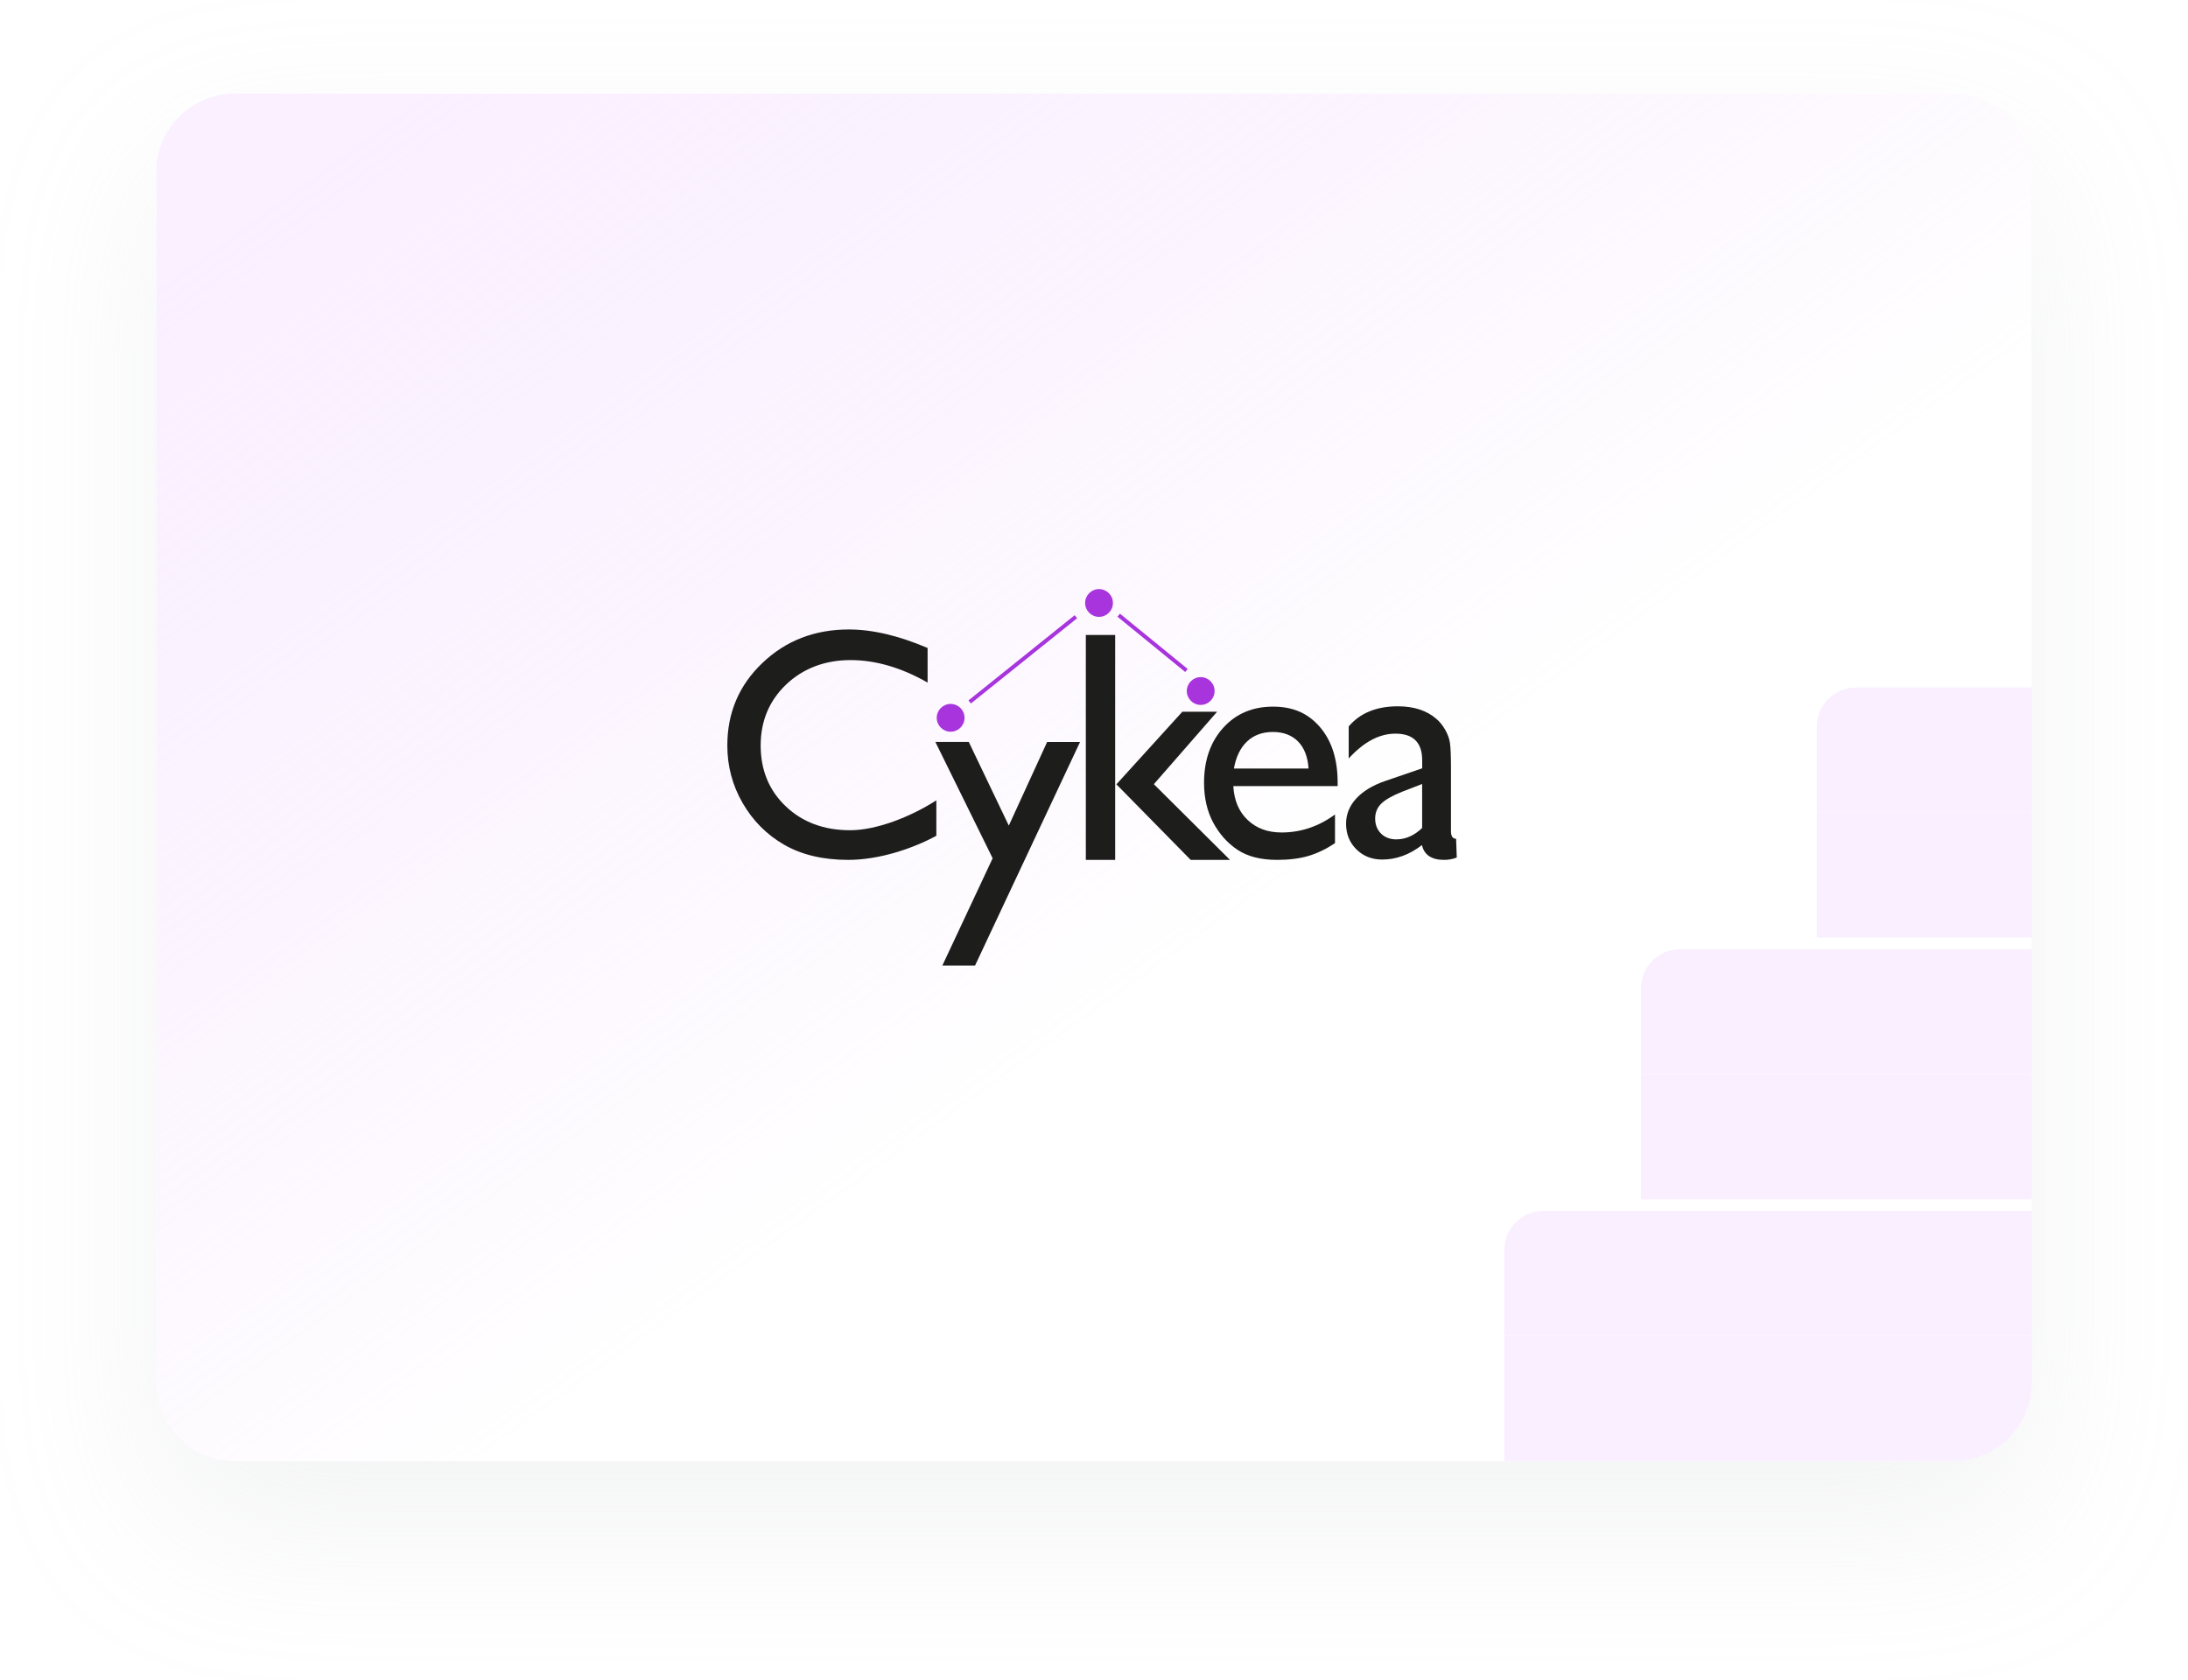
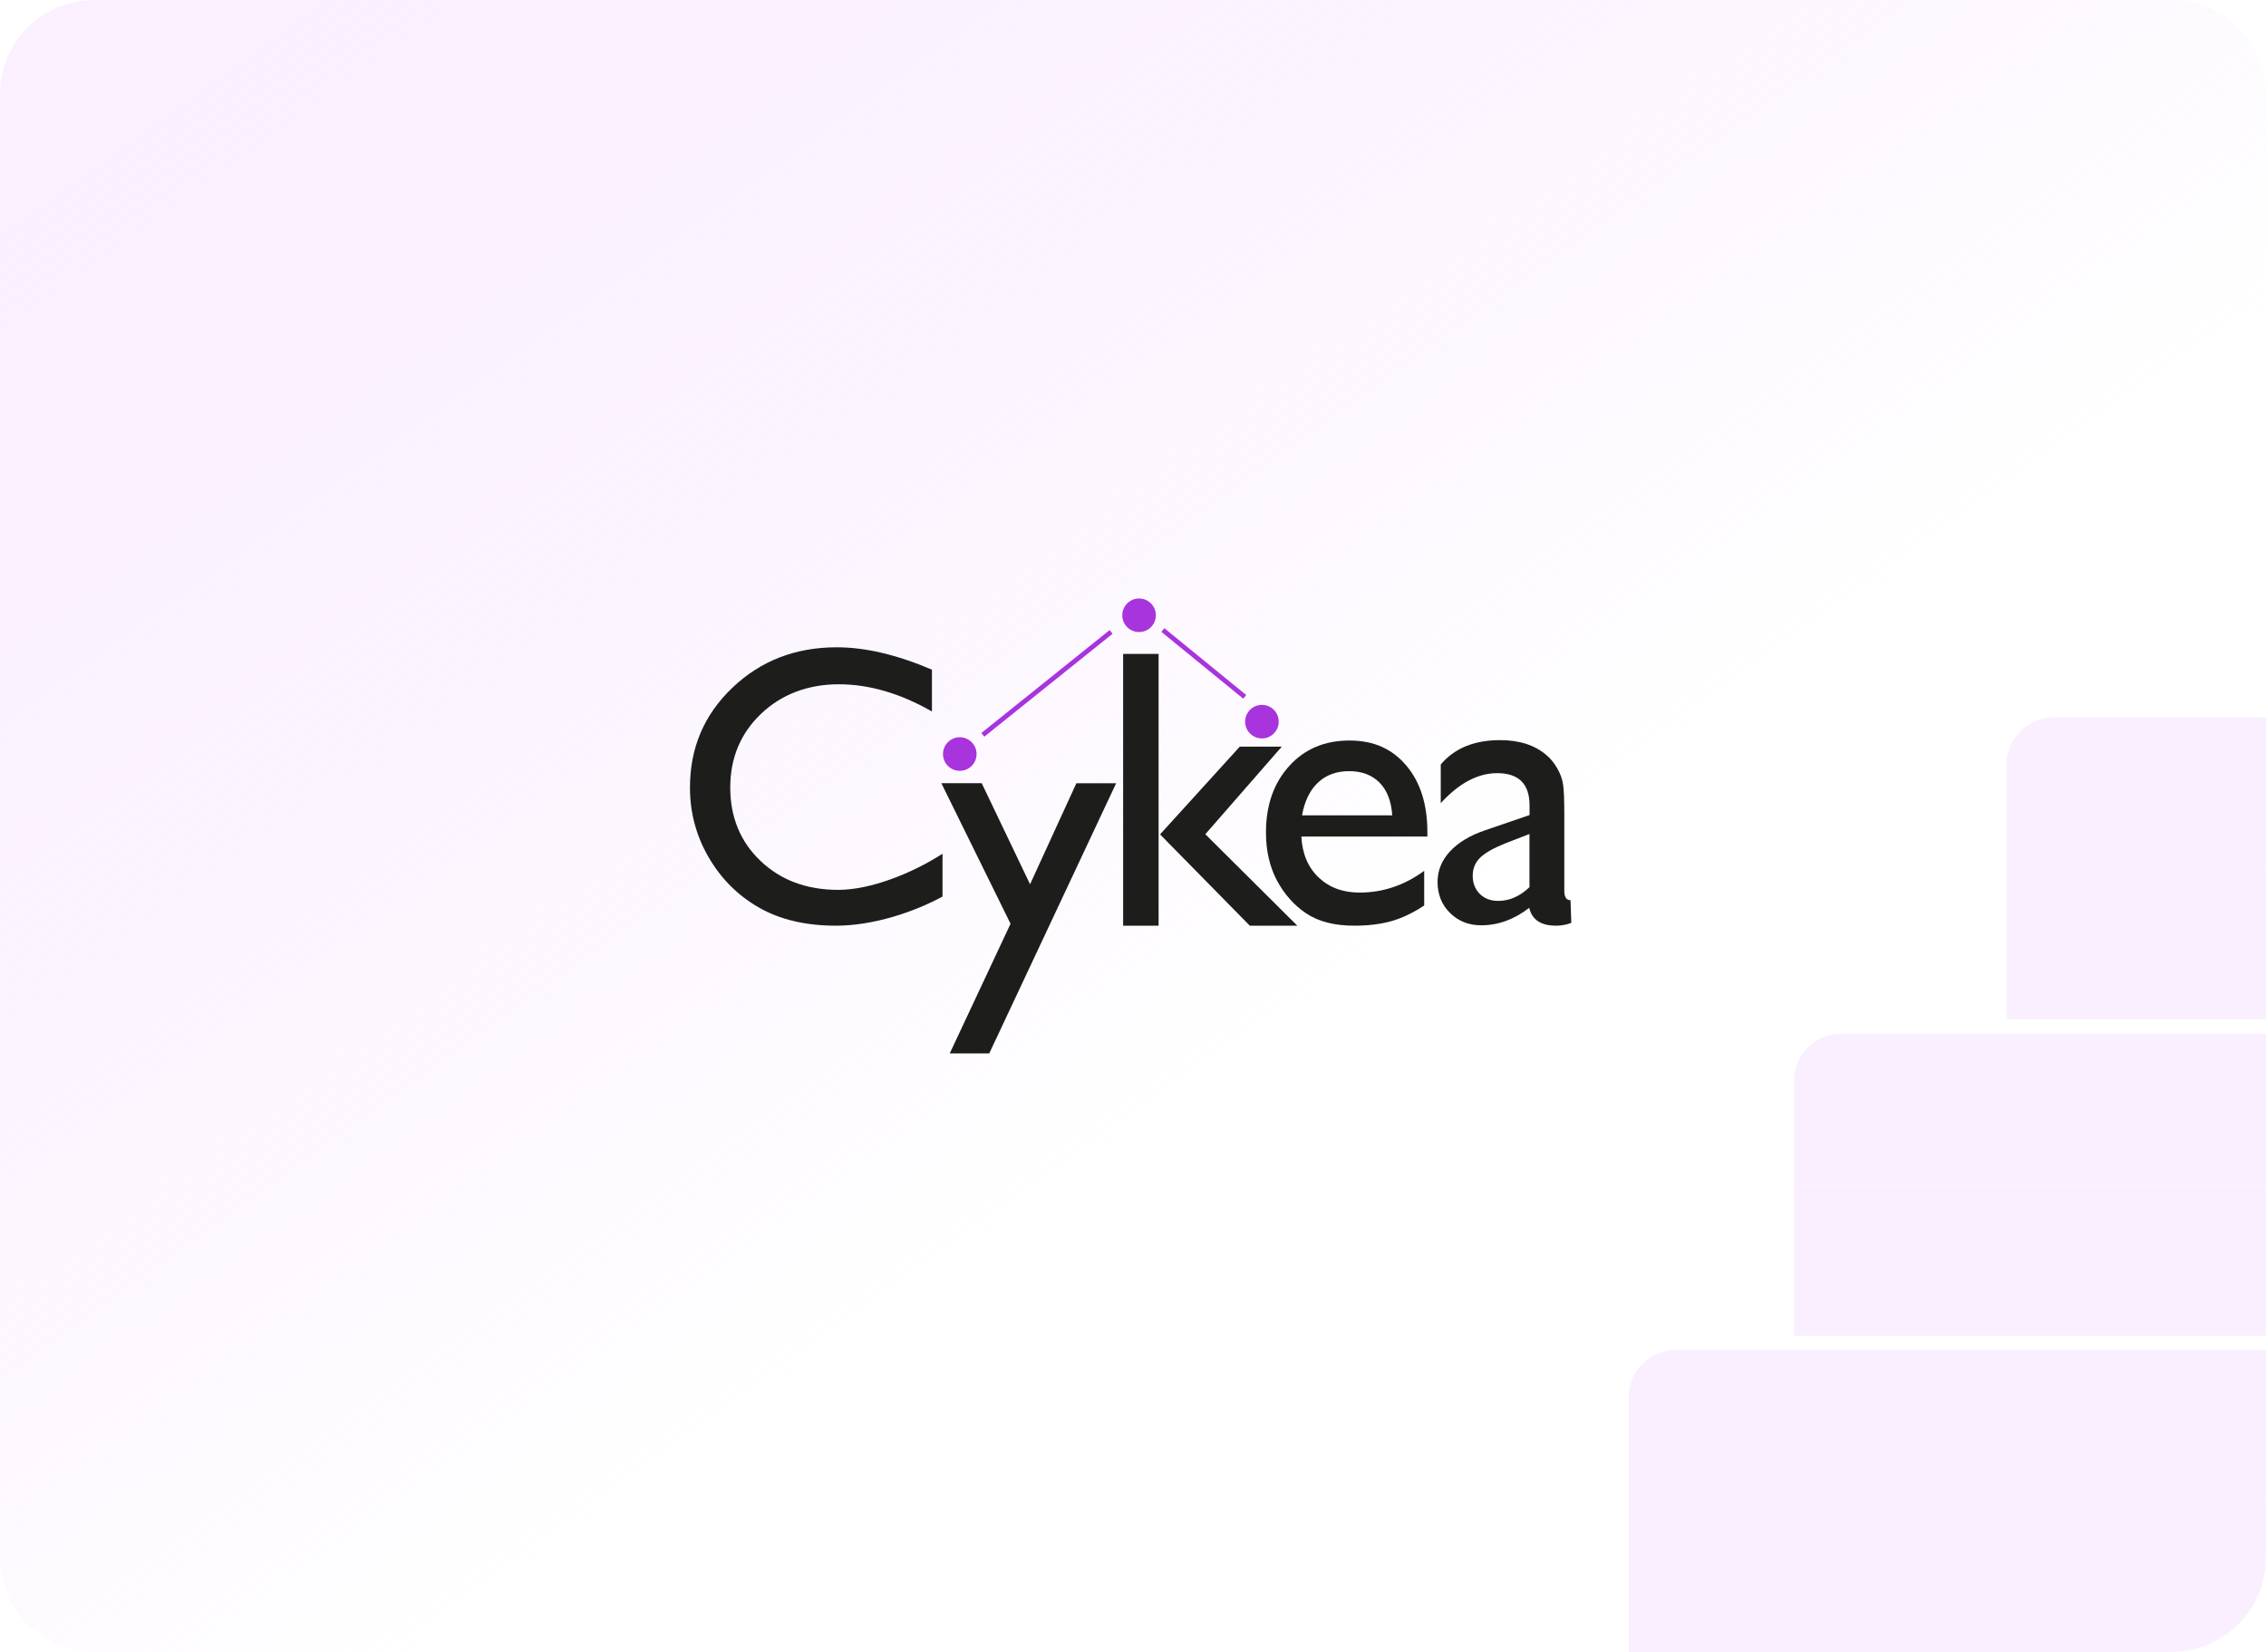
- <svg xmlns="http://www.w3.org/2000/svg" width="560" height="430" viewBox="0 0 560 430" fill="none">
-   <g filter="url(#filter0_d_1310_63)">
-     <rect x="40" y="24" width="480" height="350" rx="20" fill="url(#paint0_linear_1310_63)" shape-rendering="crispEdges" />
-   </g>
-   <path d="M239.65 204.885V213.956C233.605 217.248 224.991 220.129 217.085 220.129C210.646 220.129 205.194 218.829 200.714 216.261C196.234 213.676 192.693 210.12 190.074 205.576C187.455 201.049 186.154 196.144 186.154 190.859C186.154 182.48 189.135 175.434 195.131 169.721C201.109 164.009 208.488 161.145 217.25 161.145C223.295 161.145 230.015 162.725 237.41 165.886V174.742C230.673 170.89 224.085 168.981 217.662 168.981C211.238 168.981 205.589 171.071 201.225 175.22C196.86 179.385 194.686 184.603 194.686 190.859C194.686 197.115 196.827 202.366 201.126 206.433C205.408 210.499 210.893 212.54 217.58 212.54C224.266 212.54 232.996 209.165 239.65 204.885Z" fill="#1D1D1B" />
-   <path d="M268.011 189.954H276.427L249.548 247.194H241.181L254.061 219.718L239.402 189.938H247.95L258.195 211.355L268.011 189.938V189.954Z" fill="#1D1D1B" />
-   <path d="M277.91 162.543H285.421V220.128H277.91V162.543ZM302.599 182.199H311.509L295.319 200.752L314.804 220.128H304.74L285.734 200.785L302.599 182.216V182.199Z" fill="#1D1D1B" />
-   <path d="M342.342 201.246H315.66C315.858 204.868 317.06 207.765 319.316 209.905C321.556 212.045 324.455 213.115 327.996 213.115C332.937 213.115 337.516 211.568 341.683 208.506V215.848C339.377 217.379 337.088 218.482 334.815 219.141C332.542 219.799 329.89 220.128 326.843 220.128C322.66 220.128 319.283 219.256 316.698 217.527C314.112 215.799 312.053 213.461 310.488 210.547C308.94 207.617 308.166 204.242 308.166 200.39C308.166 194.628 309.797 189.936 313.074 186.315C316.352 182.693 320.601 180.898 325.822 180.898C331.043 180.898 334.864 182.66 337.862 186.166C340.859 189.689 342.358 194.398 342.358 200.308V201.262L342.342 201.246ZM315.825 196.752H334.914C334.716 193.756 333.827 191.451 332.229 189.821C330.631 188.208 328.49 187.385 325.789 187.385C323.088 187.385 320.898 188.191 319.168 189.821C317.455 191.451 316.335 193.756 315.808 196.752H315.825Z" fill="#1D1D1B" />
-   <path d="M372.844 219.536C371.807 219.931 370.736 220.129 369.616 220.129C366.405 220.129 364.511 218.861 363.934 216.342C360.739 218.812 357.346 220.046 353.755 220.046C351.12 220.046 348.913 219.174 347.151 217.429C345.389 215.684 344.516 213.494 344.516 210.86C344.516 208.473 345.372 206.333 347.085 204.456C348.798 202.58 351.235 201.082 354.398 199.979L364 196.686V194.661C364 190.101 361.727 187.813 357.148 187.813C353.047 187.813 349.061 189.92 345.191 194.167V185.969C348.106 182.528 352.29 180.816 357.774 180.816C361.875 180.816 365.153 181.886 367.623 184.027C368.447 184.718 369.188 185.623 369.847 186.759C370.506 187.895 370.934 189.031 371.099 190.183C371.28 191.319 371.362 193.492 371.362 196.67V212.786C371.362 214.07 371.807 214.729 372.68 214.729M363.983 211.963V200.703L358.96 202.646C356.407 203.666 354.595 204.687 353.541 205.708C352.487 206.745 351.96 208.029 351.96 209.56C351.96 211.091 352.471 212.408 353.459 213.395C354.464 214.383 355.765 214.877 357.362 214.877C359.751 214.877 361.974 213.906 364 211.947L363.983 211.963Z" fill="#1D1D1B" />
-   <path d="M281.286 157.916C283.251 157.916 284.844 156.324 284.844 154.361C284.844 152.397 283.251 150.805 281.286 150.805C279.321 150.805 277.729 152.397 277.729 154.361C277.729 156.324 279.321 157.916 281.286 157.916Z" fill="#A734DD" />
-   <path d="M243.308 187.319C245.272 187.319 246.865 185.727 246.865 183.763C246.865 181.799 245.272 180.207 243.308 180.207C241.343 180.207 239.75 181.799 239.75 183.763C239.75 185.727 241.343 187.319 243.308 187.319Z" fill="#A734DD" />
-   <path d="M307.31 180.455C309.274 180.455 310.867 178.863 310.867 176.9C310.867 174.936 309.274 173.344 307.31 173.344C305.345 173.344 303.752 174.936 303.752 176.9C303.752 178.863 305.345 180.455 307.31 180.455Z" fill="#A734DD" />
-   <path d="M248.182 179.699L275.358 157.887" stroke="#A734DD" stroke-miterlimit="10" />
-   <path d="M286.326 157.488L303.669 171.646" stroke="#A734DD" stroke-miterlimit="10" />
-   <path d="M385 342H520V354C520 365.046 511.046 374 500 374H385V342Z" fill="#FAEFFF" />
-   <path d="M385 320C385 314.477 389.477 310 395 310H520V342H385V326V320Z" fill="#FAEFFF" />
-   <path d="M420 275H520V307H420V275Z" fill="#FAEFFF" />
-   <path d="M420 253C420 247.477 424.477 243 430 243H520V275H420V259V253Z" fill="#FAEFFF" />
-   <path d="M465 208H520V240H465V208Z" fill="#FAEFFF" />
-   <path d="M465 186C465 180.477 469.477 176 475 176H520V208H465V192V186Z" fill="#FAEFFF" />
+ <svg xmlns="http://www.w3.org/2000/svg" width="480" height="350" viewBox="0 0 480 350" fill="none">
+   <rect width="480" height="350" rx="20" fill="url(#paint0_linear_1310_63)" />
+   <path d="M199.65 180.885V189.956C193.605 193.248 184.991 196.129 177.085 196.129C170.646 196.129 165.194 194.829 160.714 192.261C156.234 189.676 152.693 186.12 150.074 181.576C147.455 177.049 146.154 172.144 146.154 166.859C146.154 158.48 149.135 151.434 155.131 145.721C161.109 140.009 168.488 137.145 177.25 137.145C183.295 137.145 190.015 138.725 197.41 141.886V150.742C190.673 146.89 184.085 144.981 177.662 144.981C171.238 144.981 165.589 147.071 161.225 151.22C156.86 155.385 154.686 160.603 154.686 166.859C154.686 173.115 156.827 178.366 161.126 182.433C165.408 186.499 170.893 188.54 177.58 188.54C184.266 188.54 192.996 185.165 199.65 180.885Z" fill="#1D1D1B" />
+   <path d="M228.011 165.954H236.427L209.548 223.194H201.181L214.061 195.718L199.402 165.938H207.95L218.195 187.355L228.011 165.938V165.954Z" fill="#1D1D1B" />
+   <path d="M237.91 138.543H245.421V196.128H237.91V138.543ZM262.599 158.199H271.509L255.319 176.752L274.804 196.128H264.74L245.734 176.785L262.599 158.216V158.199Z" fill="#1D1D1B" />
+   <path d="M302.342 177.246H275.66C275.858 180.868 277.06 183.765 279.316 185.905C281.556 188.045 284.455 189.115 287.996 189.115C292.937 189.115 297.516 187.568 301.683 184.506V191.848C299.377 193.379 297.088 194.482 294.815 195.141C292.542 195.799 289.89 196.128 286.843 196.128C282.66 196.128 279.283 195.256 276.698 193.527C274.112 191.799 272.053 189.461 270.488 186.547C268.94 183.617 268.166 180.242 268.166 176.39C268.166 170.628 269.797 165.936 273.074 162.315C276.352 158.693 280.601 156.898 285.822 156.898C291.043 156.898 294.864 158.66 297.862 162.166C300.859 165.689 302.358 170.398 302.358 176.308V177.262L302.342 177.246ZM275.825 172.752H294.914C294.716 169.756 293.827 167.451 292.229 165.821C290.631 164.208 288.49 163.385 285.789 163.385C283.088 163.385 280.898 164.191 279.168 165.821C277.455 167.451 276.335 169.756 275.808 172.752H275.825Z" fill="#1D1D1B" />
+   <path d="M332.844 195.536C331.807 195.931 330.736 196.129 329.616 196.129C326.405 196.129 324.511 194.861 323.934 192.342C320.739 194.812 317.346 196.046 313.755 196.046C311.12 196.046 308.913 195.174 307.151 193.429C305.389 191.684 304.516 189.494 304.516 186.86C304.516 184.473 305.372 182.333 307.085 180.456C308.798 178.58 311.235 177.082 314.398 175.979L324 172.686V170.661C324 166.101 321.727 163.813 317.148 163.813C313.047 163.813 309.061 165.92 305.191 170.167V161.969C308.106 158.528 312.29 156.816 317.774 156.816C321.875 156.816 325.153 157.886 327.623 160.027C328.447 160.718 329.188 161.623 329.847 162.759C330.506 163.895 330.934 165.031 331.099 166.183C331.28 167.319 331.362 169.492 331.362 172.67V188.786C331.362 190.07 331.807 190.729 332.68 190.729M323.983 187.963V176.703L318.96 178.646C316.407 179.666 314.595 180.687 313.541 181.708C312.487 182.745 311.96 184.029 311.96 185.56C311.96 187.091 312.471 188.408 313.459 189.395C314.464 190.383 315.765 190.877 317.362 190.877C319.751 190.877 321.974 189.906 324 187.947L323.983 187.963Z" fill="#1D1D1B" />
+   <path d="M241.286 133.916C243.251 133.916 244.844 132.324 244.844 130.361C244.844 128.397 243.251 126.805 241.286 126.805C239.321 126.805 237.729 128.397 237.729 130.361C237.729 132.324 239.321 133.916 241.286 133.916Z" fill="#A734DD" />
+   <path d="M203.308 163.319C205.272 163.319 206.865 161.727 206.865 159.763C206.865 157.799 205.272 156.207 203.308 156.207C201.343 156.207 199.75 157.799 199.75 159.763C199.75 161.727 201.343 163.319 203.308 163.319Z" fill="#A734DD" />
+   <path d="M267.31 156.455C269.274 156.455 270.867 154.863 270.867 152.9C270.867 150.936 269.274 149.344 267.31 149.344C265.345 149.344 263.752 150.936 263.752 152.9C263.752 154.863 265.345 156.455 267.31 156.455Z" fill="#A734DD" />
+   <path d="M208.182 155.699L235.358 133.887" stroke="#A734DD" stroke-miterlimit="10" />
+   <path d="M246.326 133.488L263.669 147.646" stroke="#A734DD" stroke-miterlimit="10" />
+   <path d="M345 318H480V330C480 341.046 471.046 350 460 350H345V318Z" fill="#FAEFFF" />
+   <path d="M345 296C345 290.477 349.477 286 355 286H480V318H345V302V296Z" fill="#FAEFFF" />
+   <path d="M380 251H480V283H380V251Z" fill="#FAEFFF" />
+   <path d="M380 229C380 223.477 384.477 219 390 219H480V251H380V235V229Z" fill="#FAEFFF" />
+   <path d="M425 184H480V216H425V184Z" fill="#FAEFFF" />
+   <path d="M425 162C425 156.477 429.477 152 435 152H480V184H425V168V162Z" fill="#FAEFFF" />
  <defs>
-     <filter id="filter0_d_1310_63" x="0" y="0" width="560" height="430" filterUnits="userSpaceOnUse" color-interpolation-filters="sRGB">
-       <feFlood flood-opacity="0" result="BackgroundImageFix" />
-       <feColorMatrix in="SourceAlpha" type="matrix" values="0 0 0 0 0 0 0 0 0 0 0 0 0 0 0 0 0 0 127 0" result="hardAlpha" />
-       <feOffset dy="16" />
-       <feGaussianBlur stdDeviation="20" />
-       <feComposite in2="hardAlpha" operator="out" />
-       <feColorMatrix type="matrix" values="0 0 0 0 0.76 0 0 0 0 0.772 0 0 0 0 0.783 0 0 0 0.2 0" />
-       <feBlend mode="normal" in2="BackgroundImageFix" result="effect1_dropShadow_1310_63" />
-       <feBlend mode="normal" in="SourceGraphic" in2="effect1_dropShadow_1310_63" result="shape" />
-     </filter>
-     <linearGradient id="paint0_linear_1310_63" x1="40" y1="73" x2="312" y2="449.5" gradientUnits="userSpaceOnUse">
+     <linearGradient id="paint0_linear_1310_63" x1="1.55394e-06" y1="49" x2="272" y2="425.5" gradientUnits="userSpaceOnUse">
      <stop stop-color="#F7E6FF" stop-opacity="0.62" />
      <stop offset="0.635" stop-color="white" />
    </linearGradient>
  </defs>
</svg>
